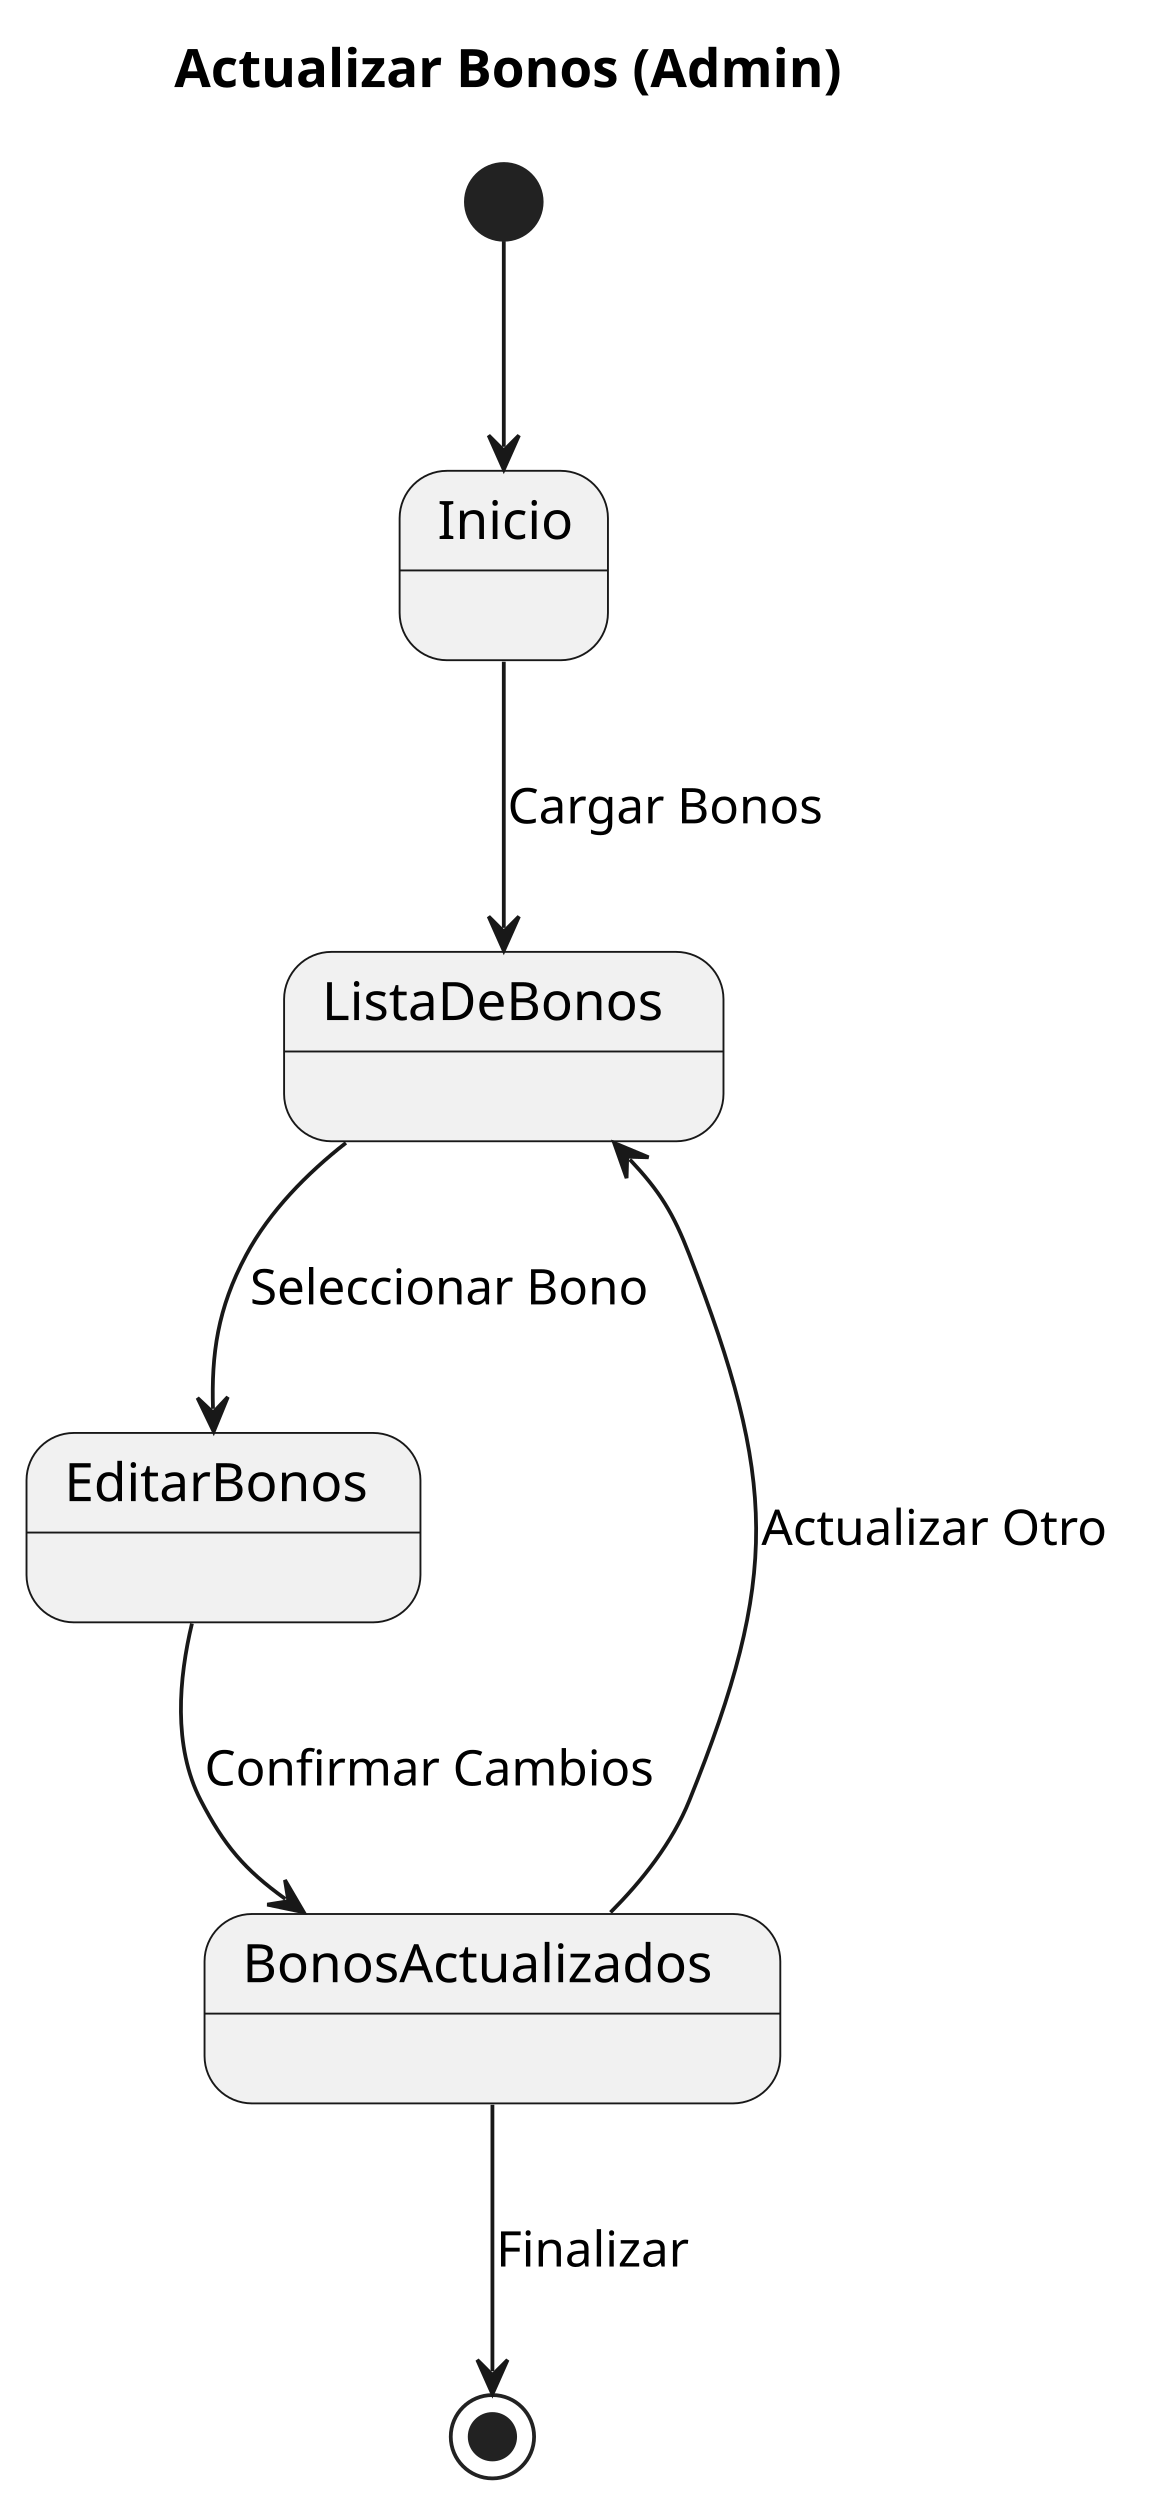
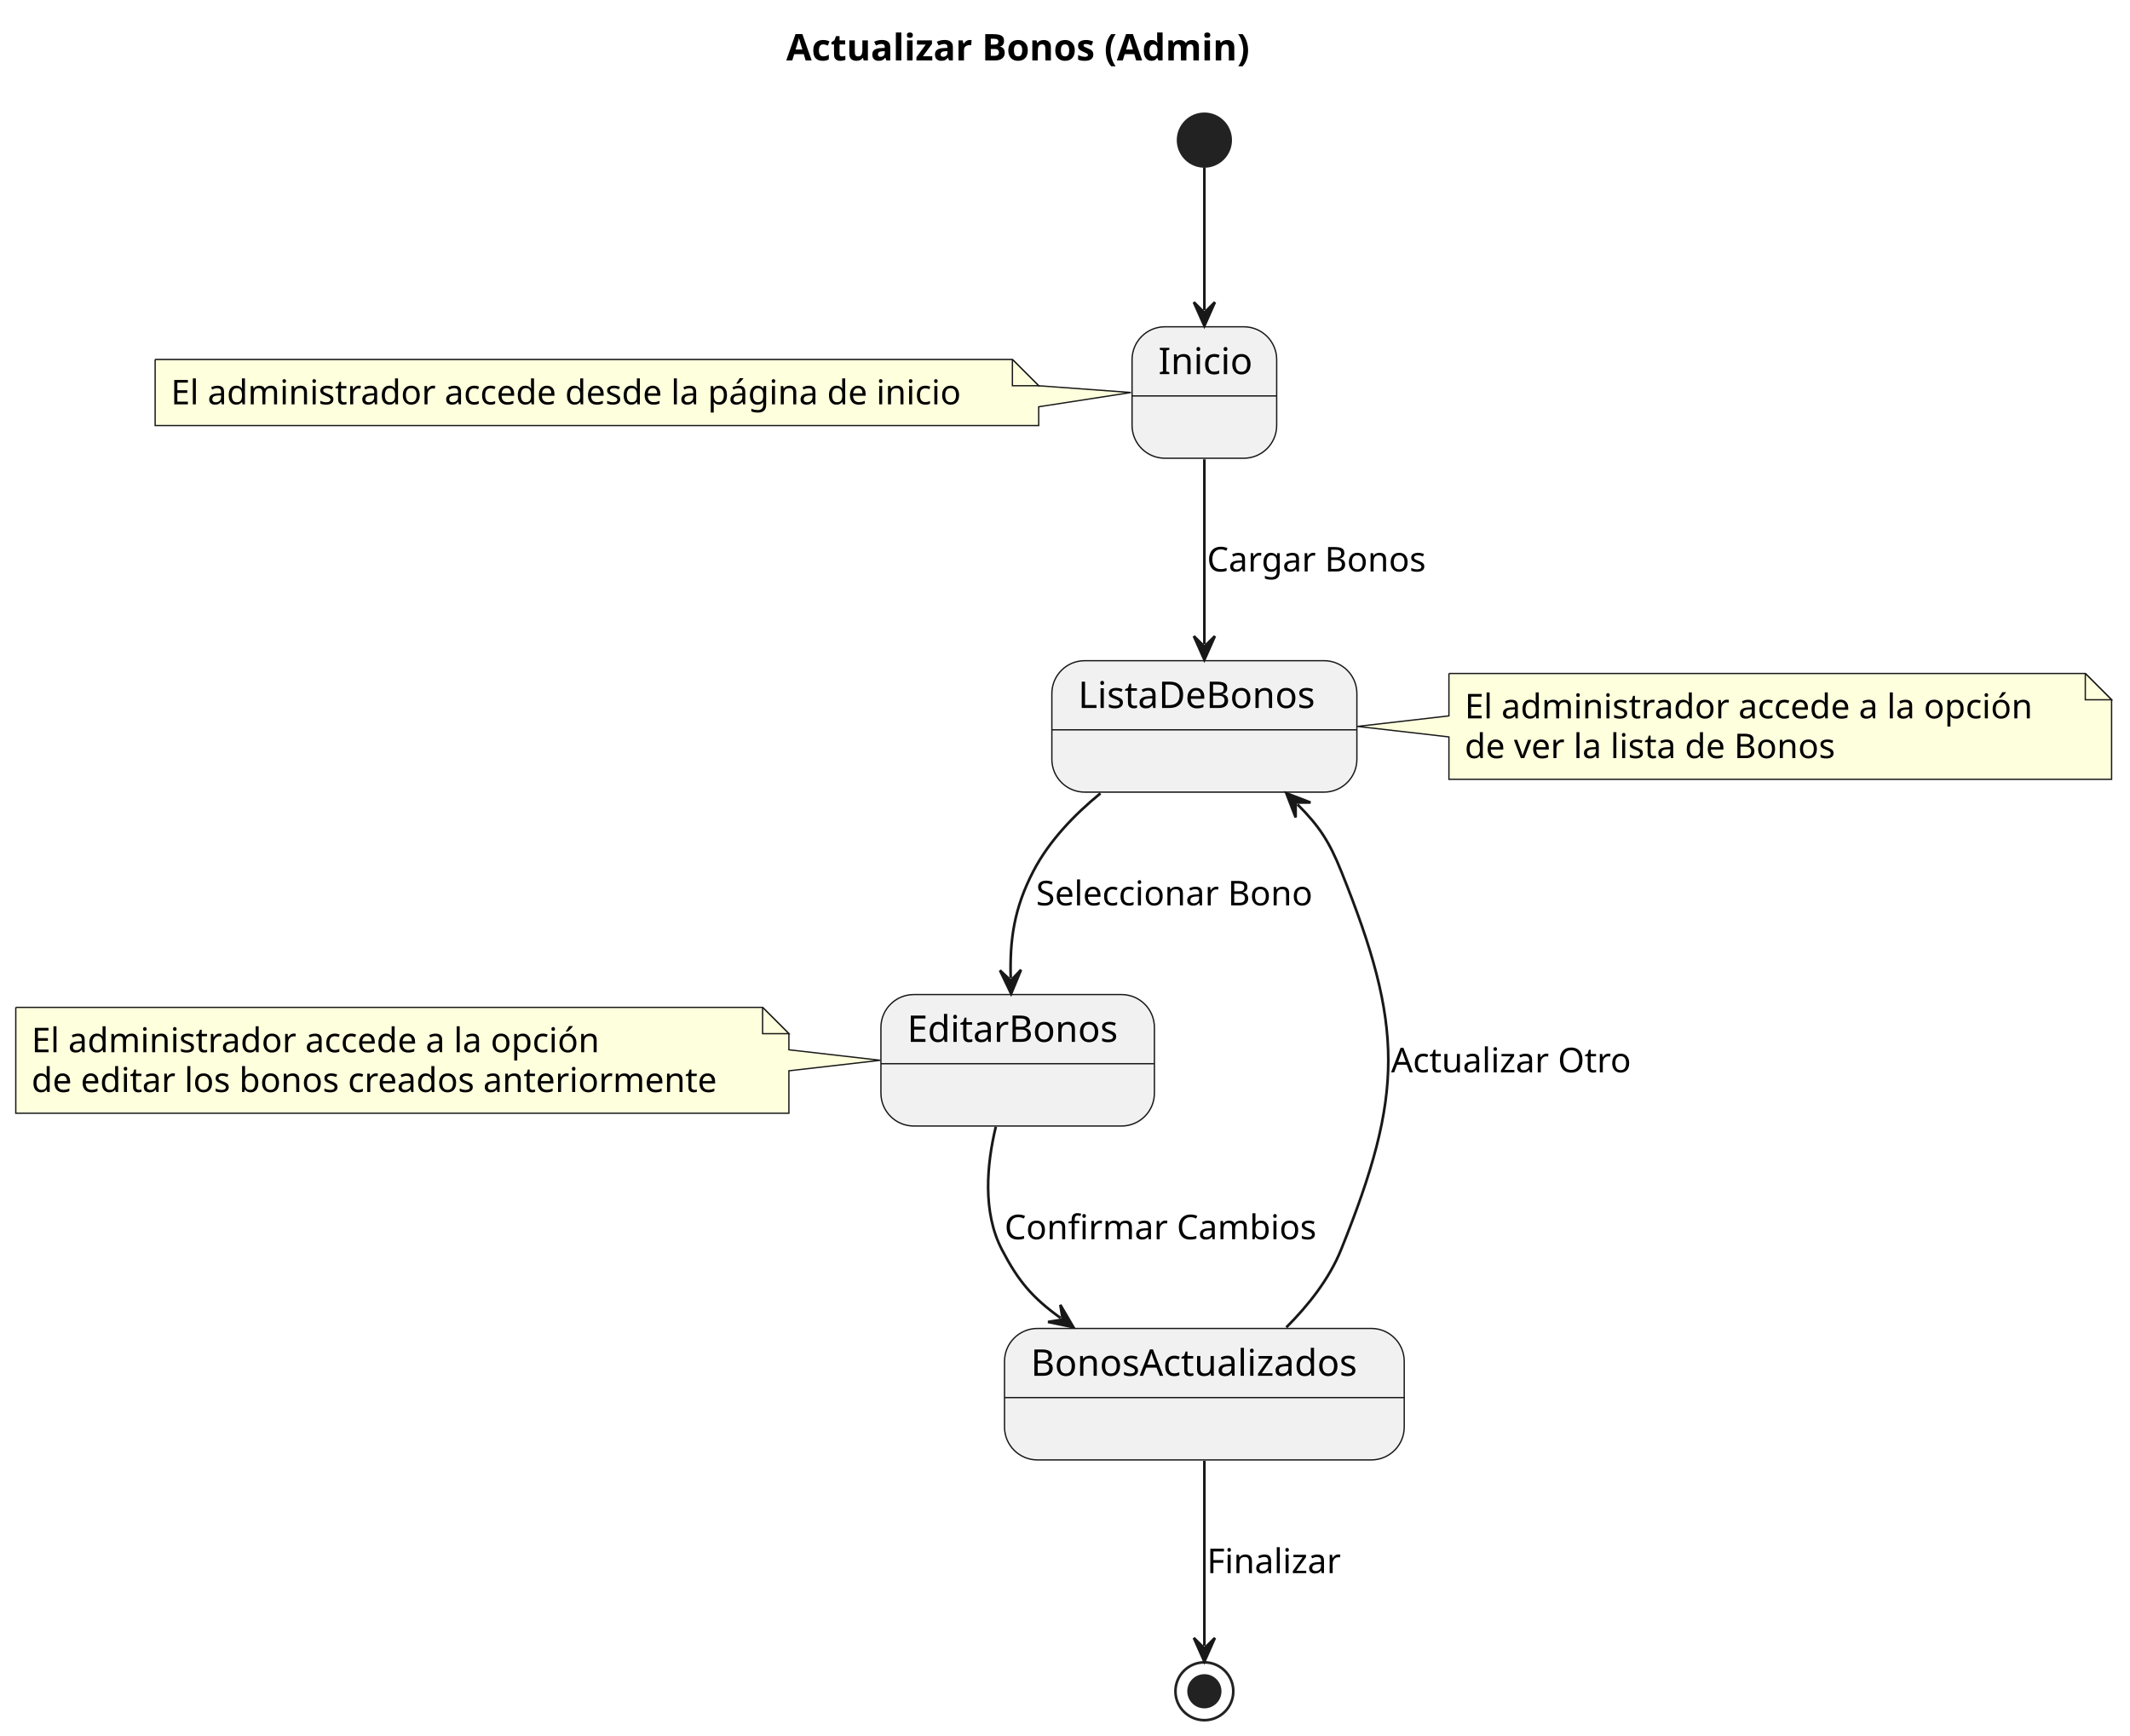
- <svg xmlns="http://www.w3.org/2000/svg" contentStyleType="text/css" height="660px" preserveAspectRatio="none" style="width:304px;height:660px;background:#FFFFFF;" version="1.1" viewBox="0 0 304 660" width="304px" zoomAndPan="magnify">
+ <svg xmlns="http://www.w3.org/2000/svg" contentStyleType="text/css" height="660px" preserveAspectRatio="none" style="width:810px;height:660px;background:#FFFFFF;" version="1.1" viewBox="0 0 810 660" width="810px" zoomAndPan="magnify">
  <defs />
  <g>
-     <text fill="#000000" font-family="sans-serif" font-size="14" font-weight="bold" lengthAdjust="spacing" textLength="198" x="46" y="22.995">Actualizar Bonos (Admin)</text>
-     <ellipse cx="133" cy="53.297" fill="#222222" rx="10" ry="10" style="stroke:#222222;stroke-width:1.0;" />
+     <text fill="#000000" font-family="sans-serif" font-size="14" font-weight="bold" lengthAdjust="spacing" textLength="198" x="299" y="22.995">Actualizar Bonos (Admin)</text>
+     <ellipse cx="458" cy="53.297" fill="#222222" rx="10" ry="10" style="stroke:#222222;stroke-width:1.0;" />
    <g id="Inicio">
-       <rect fill="#F1F1F1" height="50" rx="12.5" ry="12.5" style="stroke:#181818;stroke-width:0.5;" width="55" x="105.5" y="124.297" />
-       <line style="stroke:#181818;stroke-width:0.5;" x1="105.5" x2="160.5" y1="150.594" y2="150.594" />
-       <text fill="#000000" font-family="sans-serif" font-size="14" lengthAdjust="spacing" textLength="35" x="115.5" y="142.292">Inicio</text>
+       <rect fill="#F1F1F1" height="50" rx="12.5" ry="12.5" style="stroke:#181818;stroke-width:0.5;" width="55" x="430.5" y="124.297" />
+       <line style="stroke:#181818;stroke-width:0.5;" x1="430.5" x2="485.5" y1="150.594" y2="150.594" />
+       <text fill="#000000" font-family="sans-serif" font-size="14" lengthAdjust="spacing" textLength="35" x="440.5" y="142.292">Inicio</text>
+     </g>
+     <g id="elem_GMN5">
+       <path d="M59,136.727 L59,161.86 A0,0 0 0 0 59,161.86 L395,161.86 A0,0 0 0 0 395,161.86 L395,154.727 L430.07,149.297 L395,146.727 L395,146.727 L385,136.727 L59,136.727 A0,0 0 0 0 59,136.727 " fill="#FEFFDD" style="stroke:#181818;stroke-width:0.5;" />
+       <path d="M385,136.727 L385,146.727 L395,146.727 L385,136.727 " fill="#FEFFDD" style="stroke:#181818;stroke-width:0.5;" />
+       <text fill="#000000" font-family="sans-serif" font-size="13" lengthAdjust="spacing" textLength="315" x="65" y="153.794">El administrador accede desde la página de inicio</text>
    </g>
    <g id="ListaDeBonos">
-       <rect fill="#F1F1F1" height="50" rx="12.5" ry="12.5" style="stroke:#181818;stroke-width:0.5;" width="116" x="75" y="251.297" />
-       <line style="stroke:#181818;stroke-width:0.5;" x1="75" x2="191" y1="277.594" y2="277.594" />
-       <text fill="#000000" font-family="sans-serif" font-size="14" lengthAdjust="spacing" textLength="96" x="85" y="269.292">ListaDeBonos</text>
+       <rect fill="#F1F1F1" height="50" rx="12.5" ry="12.5" style="stroke:#181818;stroke-width:0.5;" width="116" x="400" y="251.297" />
+       <line style="stroke:#181818;stroke-width:0.5;" x1="400" x2="516" y1="277.594" y2="277.594" />
+       <text fill="#000000" font-family="sans-serif" font-size="14" lengthAdjust="spacing" textLength="96" x="410" y="269.292">ListaDeBonos</text>
    </g>
    <g id="EditarBonos">
-       <rect fill="#F1F1F1" height="50" rx="12.5" ry="12.5" style="stroke:#181818;stroke-width:0.5;" width="104" x="7" y="378.297" />
-       <line style="stroke:#181818;stroke-width:0.5;" x1="7" x2="111" y1="404.594" y2="404.594" />
-       <text fill="#000000" font-family="sans-serif" font-size="14" lengthAdjust="spacing" textLength="84" x="17" y="396.292">EditarBonos</text>
+       <rect fill="#F1F1F1" height="50" rx="12.5" ry="12.5" style="stroke:#181818;stroke-width:0.5;" width="104" x="335" y="378.297" />
+       <line style="stroke:#181818;stroke-width:0.5;" x1="335" x2="439" y1="404.594" y2="404.594" />
+       <text fill="#000000" font-family="sans-serif" font-size="14" lengthAdjust="spacing" textLength="84" x="345" y="396.292">EditarBonos</text>
+     </g>
+     <g id="elem_GMN12">
+       <path d="M551,256.167 L551,272.297 L516.17,276.297 L551,280.297 L551,296.433 A0,0 0 0 0 551,296.433 L803,296.433 A0,0 0 0 0 803,296.433 L803,266.167 L793,256.167 L551,256.167 A0,0 0 0 0 551,256.167 " fill="#FEFFDD" style="stroke:#181818;stroke-width:0.5;" />
+       <path d="M793,256.167 L793,266.167 L803,266.167 L793,256.167 " fill="#FEFFDD" style="stroke:#181818;stroke-width:0.5;" />
+       <text fill="#000000" font-family="sans-serif" font-size="13" lengthAdjust="spacing" textLength="227" x="557" y="273.234">El administrador accede a la opción</text>
+       <text fill="#000000" font-family="sans-serif" font-size="13" lengthAdjust="spacing" textLength="149" x="557" y="288.367">de ver la lista de Bonos</text>
    </g>
    <g id="BonosActualizados">
-       <rect fill="#F1F1F1" height="50" rx="12.5" ry="12.5" style="stroke:#181818;stroke-width:0.5;" width="152" x="54" y="505.297" />
-       <line style="stroke:#181818;stroke-width:0.5;" x1="54" x2="206" y1="531.594" y2="531.594" />
-       <text fill="#000000" font-family="sans-serif" font-size="14" lengthAdjust="spacing" textLength="132" x="64" y="523.292">BonosActualizados</text>
+       <rect fill="#F1F1F1" height="50" rx="12.5" ry="12.5" style="stroke:#181818;stroke-width:0.5;" width="152" x="382" y="505.297" />
+       <line style="stroke:#181818;stroke-width:0.5;" x1="382" x2="534" y1="531.594" y2="531.594" />
+       <text fill="#000000" font-family="sans-serif" font-size="14" lengthAdjust="spacing" textLength="132" x="392" y="523.292">BonosActualizados</text>
    </g>
-     <ellipse cx="130" cy="643.297" fill="none" rx="11" ry="11" style="stroke:#222222;stroke-width:1.0;" />
-     <ellipse cx="130" cy="643.297" fill="#222222" rx="6" ry="6" style="stroke:#222222;stroke-width:1.0;" />
+     <g id="elem_GMN17">
+       <path d="M6,383.167 L6,423.433 A0,0 0 0 0 6,423.433 L300,423.433 A0,0 0 0 0 300,423.433 L300,407.297 L334.76,403.297 L300,399.297 L300,393.167 L290,383.167 L6,383.167 A0,0 0 0 0 6,383.167 " fill="#FEFFDD" style="stroke:#181818;stroke-width:0.5;" />
+       <path d="M290,383.167 L290,393.167 L300,393.167 L290,383.167 " fill="#FEFFDD" style="stroke:#181818;stroke-width:0.5;" />
+       <text fill="#000000" font-family="sans-serif" font-size="13" lengthAdjust="spacing" textLength="227" x="12" y="400.234">El administrador accede a la opción</text>
+       <text fill="#000000" font-family="sans-serif" font-size="13" lengthAdjust="spacing" textLength="273" x="12" y="415.367">de editar los bonos creados anteriormente</text>
+     </g>
+     <ellipse cx="458" cy="643.297" fill="none" rx="11" ry="11" style="stroke:#222222;stroke-width:1.0;" />
+     <ellipse cx="458" cy="643.297" fill="#222222" rx="6" ry="6" style="stroke:#222222;stroke-width:1.0;" />
    <g id="link_*start*_Inicio">
-       <path d="M133,63.657 C133,77.587 133,98.247 133,117.947 " fill="none" id="*start*-to-Inicio" style="stroke:#181818;stroke-width:1.0;" />
-       <polygon fill="#181818" points="133,123.947,137,114.947,133,118.947,129,114.947,133,123.947" style="stroke:#181818;stroke-width:1.0;" />
+       <path d="M458,63.657 C458,77.587 458,98.247 458,117.947 " fill="none" id="*start*-to-Inicio" style="stroke:#181818;stroke-width:1.0;" />
+       <polygon fill="#181818" points="458,123.947,462,114.947,458,118.947,454,114.947,458,123.947" style="stroke:#181818;stroke-width:1.0;" />
    </g>
    <g id="link_Inicio_ListaDeBonos">
-       <path d="M133,174.697 C133,196.717 133,222.957 133,244.957 " fill="none" id="Inicio-to-ListaDeBonos" style="stroke:#181818;stroke-width:1.0;" />
-       <polygon fill="#181818" points="133,250.957,137,241.957,133,245.957,129,241.957,133,250.957" style="stroke:#181818;stroke-width:1.0;" />
-       <text fill="#000000" font-family="sans-serif" font-size="13" lengthAdjust="spacing" textLength="87" x="134" y="217.364">Cargar Bonos</text>
+       <path d="M458,174.697 C458,196.717 458,222.957 458,244.957 " fill="none" id="Inicio-to-ListaDeBonos" style="stroke:#181818;stroke-width:1.0;" />
+       <polygon fill="#181818" points="458,250.957,462,241.957,458,245.957,454,241.957,458,250.957" style="stroke:#181818;stroke-width:1.0;" />
+       <text fill="#000000" font-family="sans-serif" font-size="13" lengthAdjust="spacing" textLength="87" x="459" y="217.364">Cargar Bonos</text>
    </g>
    <g id="link_ListaDeBonos_EditarBonos">
-       <path d="M91.32,301.717 C81.03,309.797 71.2,319.737 65,331.297 C57.4,345.467 55.8,357.56 56.23,371.93 " fill="none" id="ListaDeBonos-to-EditarBonos" style="stroke:#181818;stroke-width:1.0;" />
-       <polygon fill="#181818" points="56.41,377.927,60.139,368.811,56.26,372.929,52.143,369.05,56.41,377.927" style="stroke:#181818;stroke-width:1.0;" />
-       <text fill="#000000" font-family="sans-serif" font-size="13" lengthAdjust="spacing" textLength="111" x="66" y="344.364">Seleccionar Bono</text>
+       <path d="M418.48,301.757 C408.52,309.897 398.97,319.847 393,331.297 C385.56,345.557 383.967,357.639 384.357,371.989 " fill="none" id="ListaDeBonos-to-EditarBonos" style="stroke:#181818;stroke-width:1.0;" />
+       <polygon fill="#181818" points="384.52,377.987,388.274,368.882,384.384,372.989,380.277,369.099,384.52,377.987" style="stroke:#181818;stroke-width:1.0;" />
+       <text fill="#000000" font-family="sans-serif" font-size="13" lengthAdjust="spacing" textLength="111" x="394" y="344.364">Seleccionar Bono</text>
    </g>
    <g id="link_EditarBonos_BonosActualizados">
-       <path d="M50.68,428.597 C47.24,442.947 45.58,461.027 53,475.297 C59.18,487.177 64.429,493.483 75.329,501.323 " fill="none" id="EditarBonos-to-BonosActualizados" style="stroke:#181818;stroke-width:1.0;" />
-       <polygon fill="#181818" points="80.2,504.827,75.229,496.324,76.141,501.907,70.558,502.819,80.2,504.827" style="stroke:#181818;stroke-width:1.0;" />
-       <text fill="#000000" font-family="sans-serif" font-size="13" lengthAdjust="spacing" textLength="123" x="54" y="471.364">Confirmar Cambios</text>
+       <path d="M378.68,428.597 C375.24,442.947 373.58,461.027 381,475.297 C387.18,487.177 392.429,493.483 403.329,501.323 " fill="none" id="EditarBonos-to-BonosActualizados" style="stroke:#181818;stroke-width:1.0;" />
+       <polygon fill="#181818" points="408.2,504.827,403.229,496.324,404.141,501.907,398.558,502.819,408.2,504.827" style="stroke:#181818;stroke-width:1.0;" />
+       <text fill="#000000" font-family="sans-serif" font-size="13" lengthAdjust="spacing" textLength="123" x="382" y="471.364">Confirmar Cambios</text>
    </g>
    <g id="link_BonosActualizados_ListaDeBonos">
-       <path d="M161.17,504.877 C169.55,496.497 177.52,486.407 182,475.297 C205.93,415.937 205.05,390.997 182,331.297 C177.76,320.317 174.252,314.546 166.262,306.096 " fill="none" id="BonosActualizados-to-ListaDeBonos" style="stroke:#181818;stroke-width:1.0;" />
-       <polygon fill="#181818" points="162.14,301.737,165.417,311.025,165.575,305.37,171.23,305.528,162.14,301.737" style="stroke:#181818;stroke-width:1.0;" />
-       <text fill="#000000" font-family="sans-serif" font-size="13" lengthAdjust="spacing" textLength="95" x="201" y="407.864">Actualizar Otro</text>
+       <path d="M489.17,504.877 C497.55,496.497 505.52,486.407 510,475.297 C533.93,415.937 533.93,390.657 510,331.297 C505.52,320.187 501.793,314.339 493.413,305.959 " fill="none" id="BonosActualizados-to-ListaDeBonos" style="stroke:#181818;stroke-width:1.0;" />
+       <polygon fill="#181818" points="489.17,301.717,492.705,310.909,492.705,305.252,498.362,305.252,489.17,301.717" style="stroke:#181818;stroke-width:1.0;" />
+       <text fill="#000000" font-family="sans-serif" font-size="13" lengthAdjust="spacing" textLength="95" x="529" y="407.864">Actualizar Otro</text>
    </g>
    <g id="link_BonosActualizados_*end*">
-       <path d="M130,555.657 C130,579.527 130,608.757 130,626.007 " fill="none" id="BonosActualizados-to-*end*" style="stroke:#181818;stroke-width:1.0;" />
-       <polygon fill="#181818" points="130,632.007,134,623.007,130,627.007,126,623.007,130,632.007" style="stroke:#181818;stroke-width:1.0;" />
-       <text fill="#000000" font-family="sans-serif" font-size="13" lengthAdjust="spacing" textLength="52" x="131" y="598.364">Finalizar</text>
+       <path d="M458,555.657 C458,579.527 458,608.757 458,626.007 " fill="none" id="BonosActualizados-to-*end*" style="stroke:#181818;stroke-width:1.0;" />
+       <polygon fill="#181818" points="458,632.007,462,623.007,458,627.007,454,623.007,458,632.007" style="stroke:#181818;stroke-width:1.0;" />
+       <text fill="#000000" font-family="sans-serif" font-size="13" lengthAdjust="spacing" textLength="52" x="459" y="598.364">Finalizar</text>
    </g>
  </g>
</svg>
